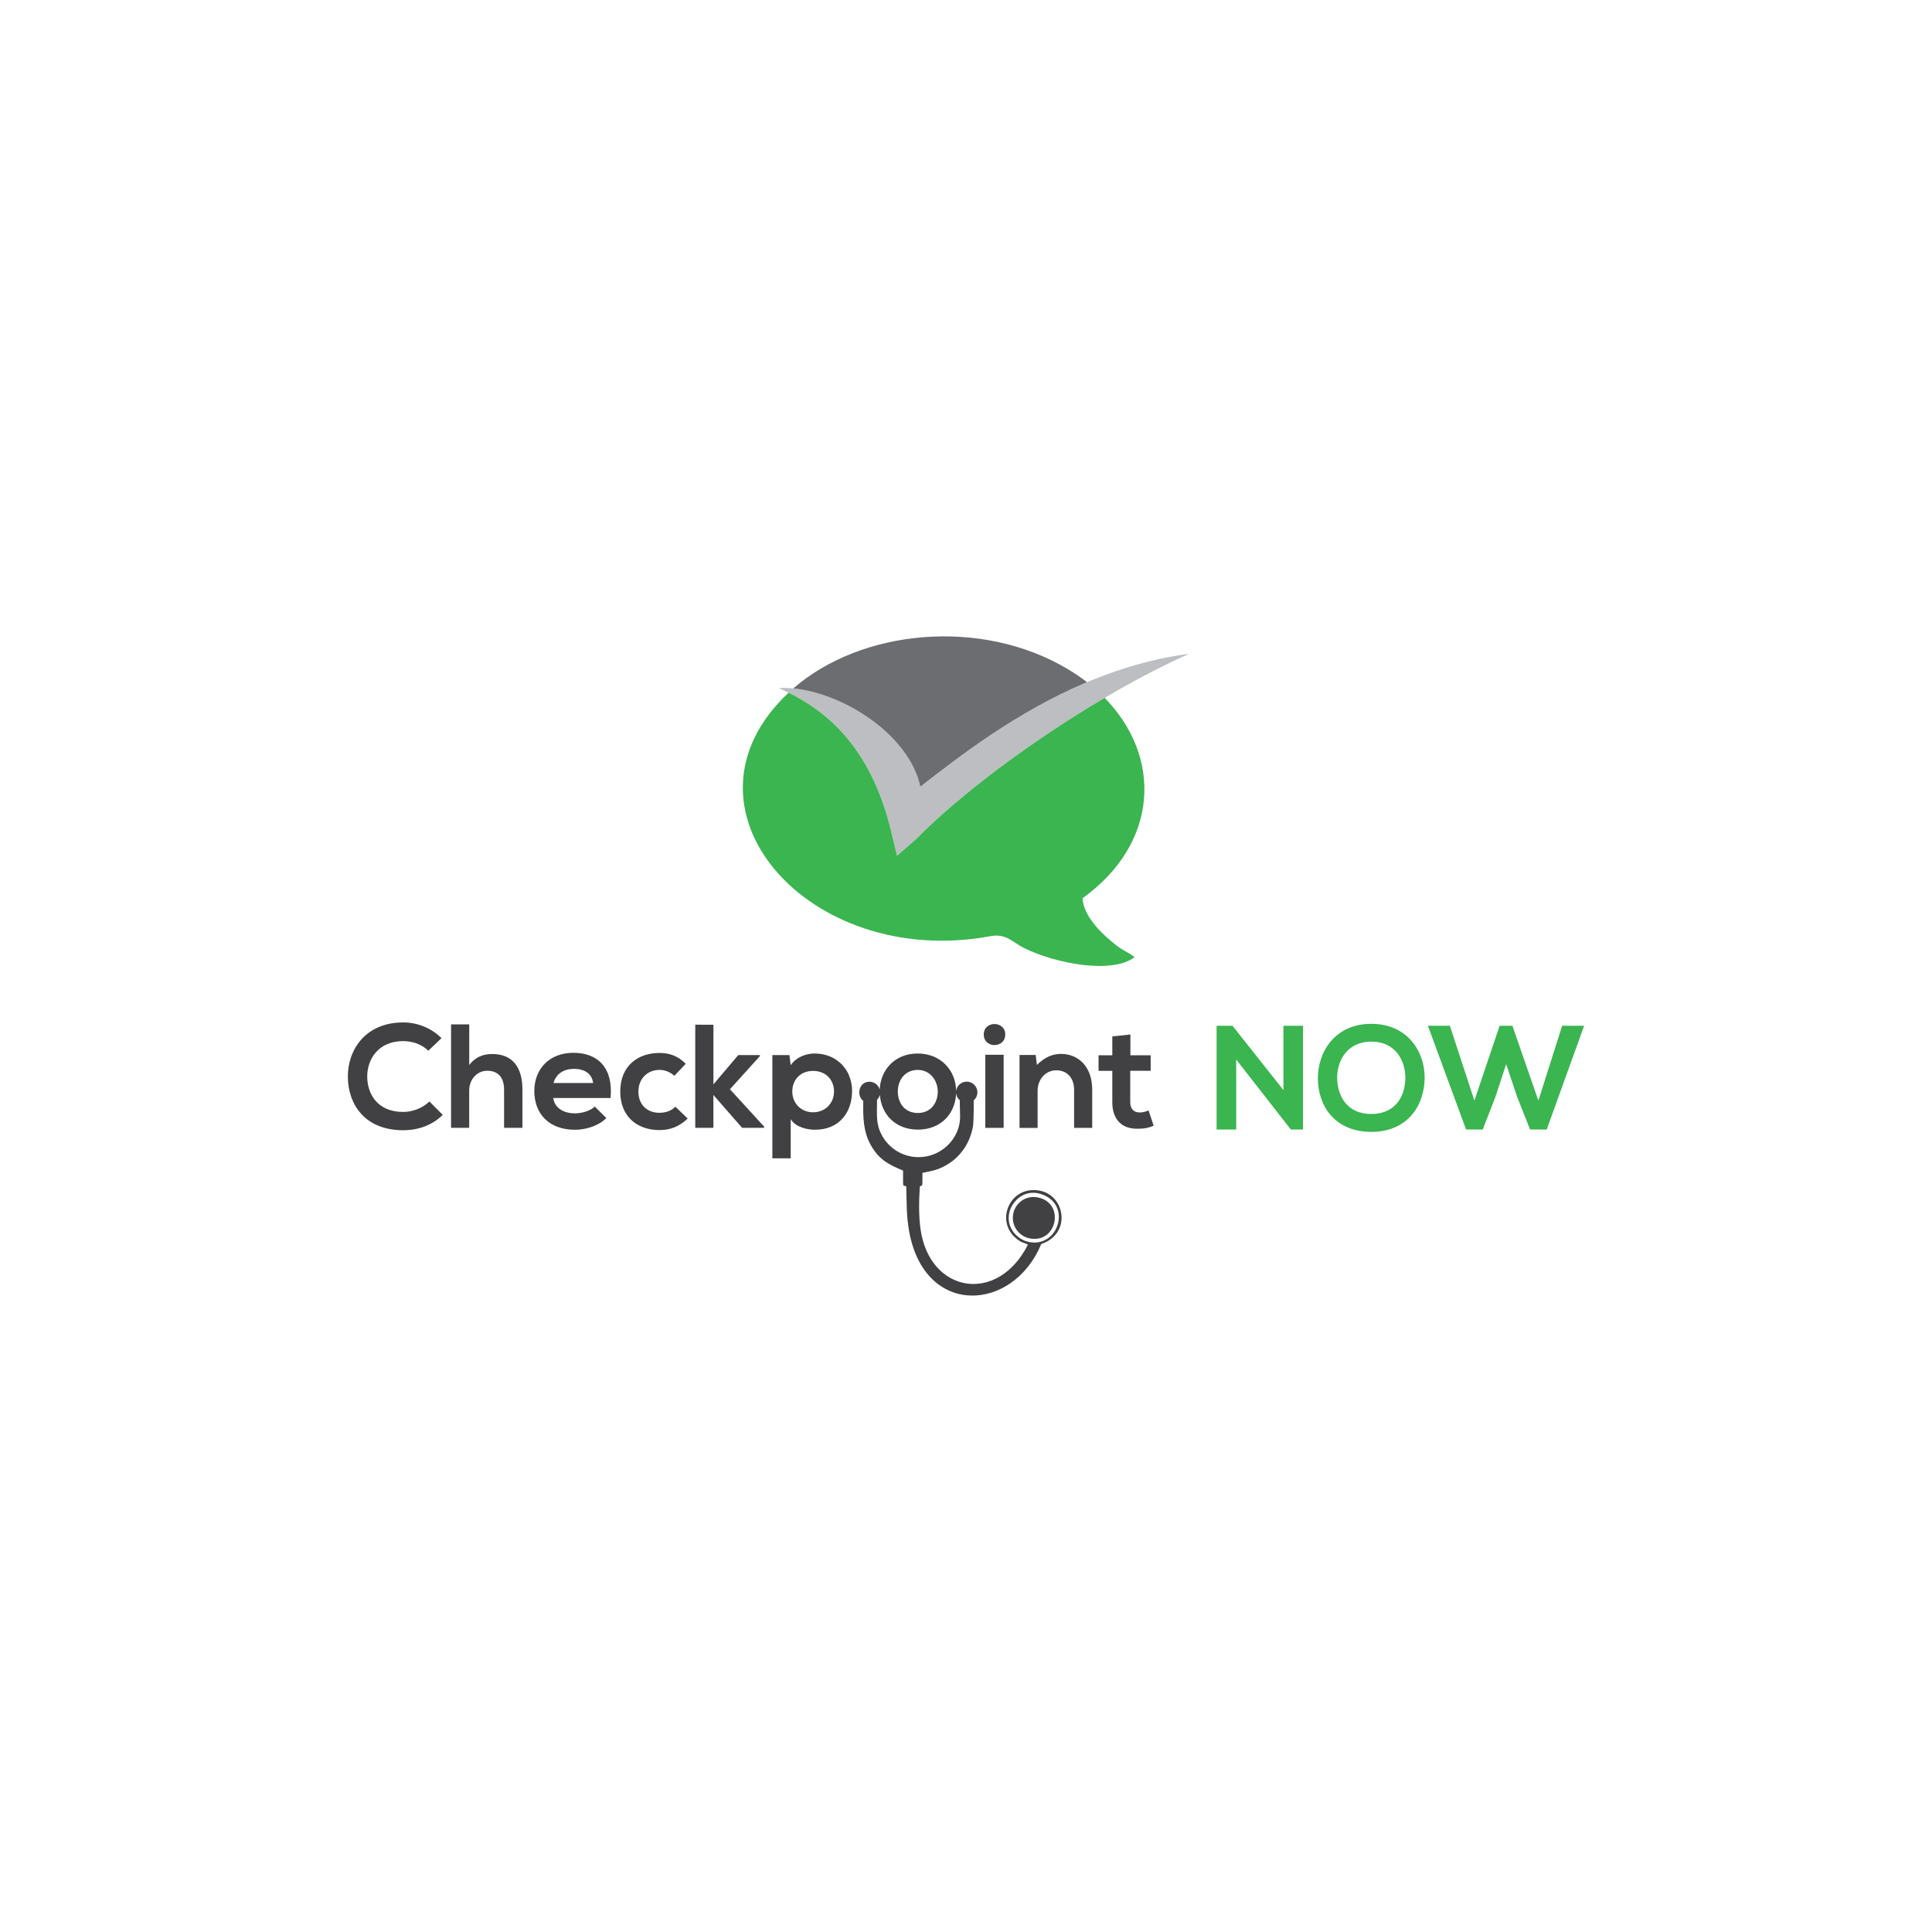
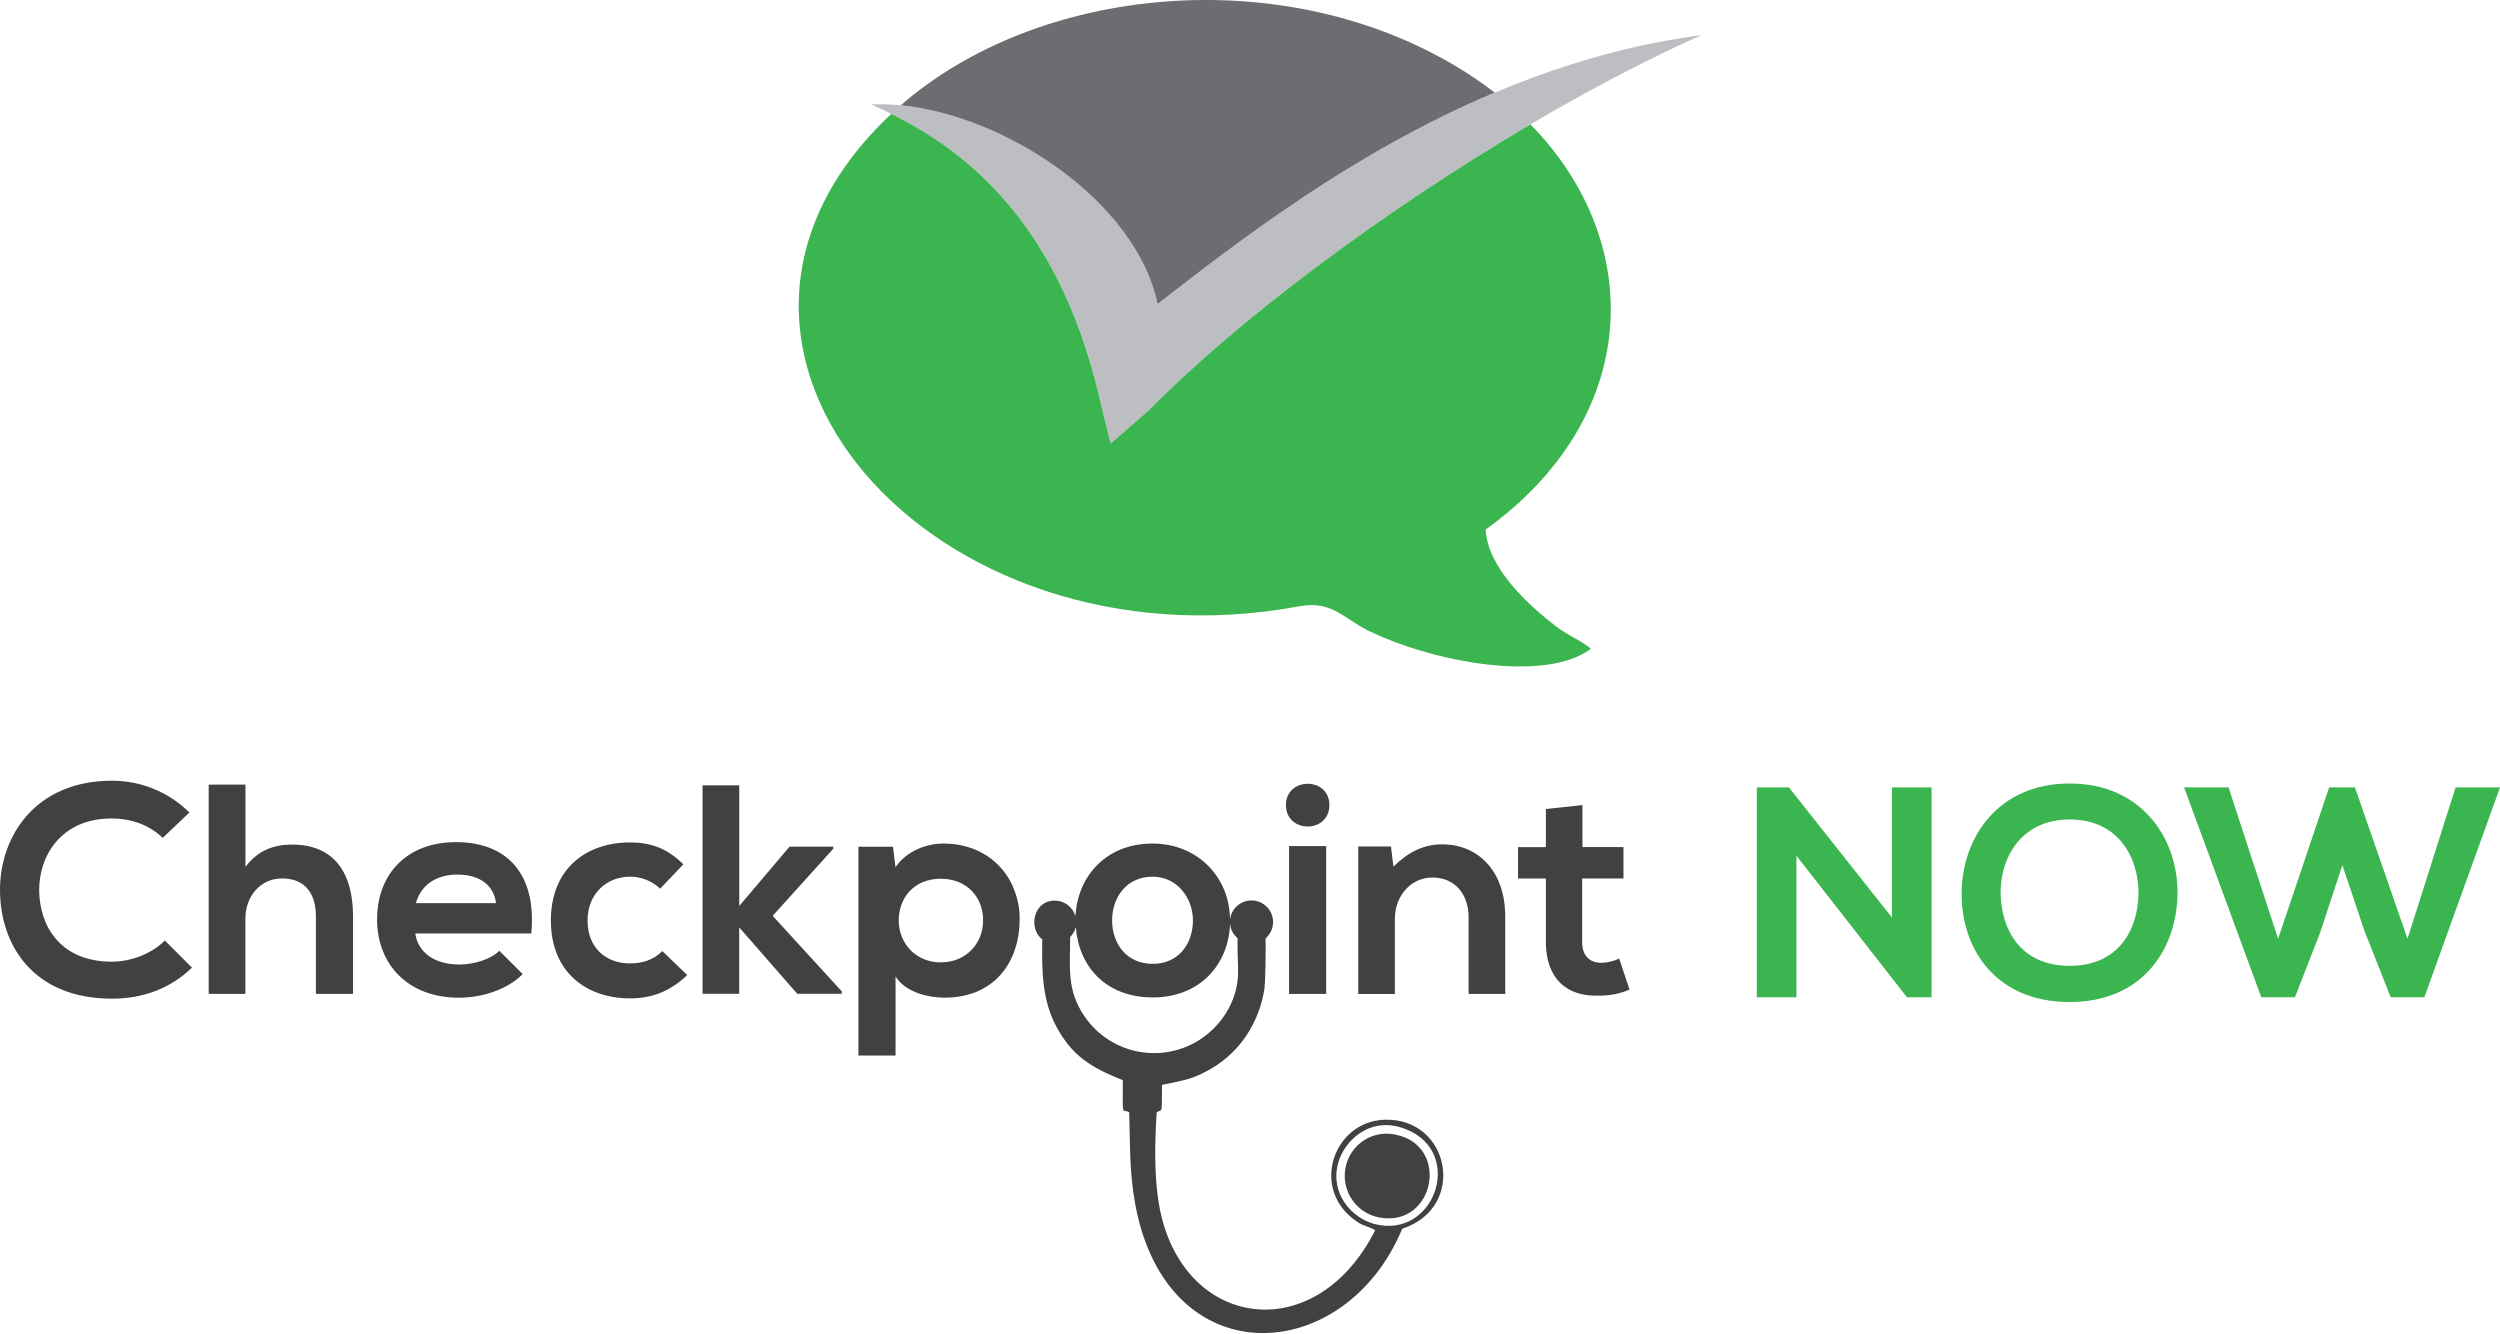
- <svg xmlns="http://www.w3.org/2000/svg" id="Layer_1" data-name="Layer 1" viewBox="0 0 2000 2000">
+ <svg xmlns="http://www.w3.org/2000/svg" id="Layer_1" data-name="Layer 1" viewBox="0 0 1279.79 682.44">
  <defs>
-     <style>.cls-1{fill:#414143;}.cls-1,.cls-4,.cls-5{fill-rule:evenodd;}.cls-2,.cls-5{fill:#3ab550;}.cls-3{fill:#bcbec1;}.cls-4{fill:#6c6d70;}</style>
+     <style>
+       .cls-1 {
+         fill: #bcbec1;
+       }
+ 
+       .cls-2, .cls-3, .cls-4 {
+         fill-rule: evenodd;
+       }
+ 
+       .cls-2, .cls-5 {
+         fill: #3ab550;
+       }
+ 
+       .cls-3 {
+         fill: #6c6d70;
+       }
+ 
+       .cls-4 {
+         fill: #414143;
+       }
+     </style>
  </defs>
-   <path class="cls-1" d="M466.93,1060.41h0v107.12h18.78v-38.47c0-11.38,7.66-20.61,18.8-20.61,10,0,17.3,5.79,17.3,19.51v39.57h19V1127.8c0-22.21-9.66-36.68-31.17-36.68-8.76,0-17.15,2.54-23.89,11.38v-42.09ZM573,1121.11h0c2.73-9.75,10.92-14.63,21.15-14.63,10.92,0,18.58,4.88,19.88,14.63Zm59.06,15.53h0c2.91-31.05-13-46.78-38.48-46.78-24.77,0-40.46,16.62-40.46,39.55,0,24,15.68,40.11,41.94,40.11,11.49,0,24.61-4,32.62-12.11l-12-11.93c-4.36,4.53-13.49,7.05-20.41,7.05-13.3,0-21.31-6.67-22.59-15.89Zm67.08,9h0c-4.56,4.69-10.57,6.32-16.58,6.32-11.86,0-21.69-7.58-21.69-22,0-13.21,9.29-22.4,21.86-22.4a22.35,22.35,0,0,1,15.32,6.14l11.86-12.48c-8.21-8.13-16.6-11.2-27.34-11.2-22.06,0-40.48,13.19-40.48,39.93s18.42,39.9,40.48,39.9c11.1,0,20.41-3.43,29.34-11.93Zm20.6-84.87h0v106.74h18.76v-34l29.72,34H791v-1.26l-35.36-38.65,31-34.32v-1.08H764.26l-25.73,30.34v-61.76Zm121.94,90.66h0c-12.77,0-21.51-9.75-21.51-21.48s8-21.34,21.51-21.34c13.67,0,21.69,9.57,21.69,21.34s-8.76,21.48-21.69,21.48Zm2,18.07c-8,0-19.84-2.52-25.14-10.85v40.46h-19V1092.21h17.68l1.28,10.49c5.83-8.49,16.05-12.11,24.61-12.11,17,0,29.92,9,35.73,22.47l-.09,0a39.58,39.58,0,0,1,3.32,15.93c.07,22.56-13.16,40.5-38.42,40.5Zm-399.19-29.26c-7.09,7.05-17.66,10.83-27.16,10.83-26.61,0-37-18.6-37.18-36.32s11.1-37,37.18-37c9.49,0,19,3.09,26.06,9.94l13.67-13a56.17,56.17,0,0,0-39.73-16.26c-39,0-57.43,28.37-57.24,56.34S377.25,1170,417.36,1170c15.68,0,29.9-5.06,41-15.89Zm505.69-32.68h0c12.59,0,20.6,11,20.6,22.4s-6.91,22.21-20.6,22.21c-13.85,0-20.78-10.67-20.78-22.21s7.11-22.4,20.78-22.4Zm126.63,128.24h0c34.26,10.1,18.6,58-13.3,49.49-11.49-3.09-22.63-15.55-18.43-31.05,3.28-11.76,15.87-23.13,31.74-18.43Zm-2.38,3.8h0c28.25,5.57,20.06,47.66-8.21,42.43a21.7,21.7,0,0,1-17.3-25.67,21.41,21.41,0,0,1,25.51-16.77ZM910.83,1133.39h0a11.9,11.9,0,0,1-2.91,5.08c0,16.06-1.83,26.71,7.11,40.26a43.1,43.1,0,0,0,35.55,19.14c23.51.18,41.74-18.41,43.21-38.84.35-5.06-.38-13.37-.18-20a10.59,10.59,0,0,1-3.83-7.42c-.73,21-15.5,37.76-39.56,37.76-23.33,0-37.91-15.89-39.38-35.95Zm44.1,80.74h0c-.16,16.42.38,11.91-2.71,14.08-1,15.31-1.19,30.18.62,43.53,8.94,66.84,79.78,79.1,111.22,16.79-2-1.44-6-2.14-8.74-4-25.16-16.26-12.94-51.84,13.67-52.55,33.18-1.08,42.47,44.79,8.92,55.81-29.24,70.48-120.26,76-136.66-12.48-3.1-17.15-2.55-29.45-3.1-47.13-3.81-2.36-3.28,4-3.28-16.44-16.75-6.69-25.87-12.64-33.72-26.91-7.48-13.55-7.84-28.37-7.48-45.14-7.2-5.44-4.86-19.89,6.39-19.89a11,11,0,0,1,10.57,8c1.08-20.61,15.85-37.21,39.38-37.21,24,0,39.73,17.7,39.73,39a11.06,11.06,0,1,1,18.21,9.57c.18,8.86-.16,22-.53,25.48-2.57,17.15-12.22,32.33-27,41-9.11,5.41-13.85,6.14-25.52,8.49Zm63.45-143.23h0c0,14.63,22.24,14.63,22.24,0,0-14.45-22.24-14.45-22.24,0Zm20.6,21h0v75.68h-19v-75.68Zm91.67,75.68h0V1128c0-23.66-14.2-37-32.25-37-9.49,0-17.13,3.8-25,11.38l-1.26-10.28H1055.4v75.5h18.74v-38.47c0-11.38,7.86-21.14,19.33-21.14,12,0,18.42,8.68,18.42,20.22v39.38Zm20.8-94.66h0v19.51h-14.24v16.08h14.24V1141c0,18.78,10.76,28.15,27.32,27.44a38.07,38.07,0,0,0,15.5-3.07l-5.28-15.89a22.67,22.67,0,0,1-9.13,2.16c-5.83,0-9.84-3.43-9.84-10.63v-32.53h21.15v-16.08h-21v-21.48Z" />
-   <path class="cls-2" d="M1328.6,1128.45l-52.73-66.6h-16.45v107.43h20.3v-72.45l56.56,72.45h12.61V1061.85H1328.6Zm91-68.59c-37.2,0-55.34,28.35-55.34,56.56s17.52,55.31,55.34,55.31,54.88-27.73,55.19-55.48c.31-28-18.14-56.39-55.19-56.39Zm0,18.4c25.38,0,35.51,20.22,35.2,38.31-.29,17.63-9.82,36.63-35.2,36.63s-34.89-18.85-35.35-36.48c-.48-18.08,10-38.45,35.35-38.45Zm220.28-16.4h-22.74l-24.61,77.49-26.9-77.49h-13.21l-26.13,77.49-25.38-77.49h-22.74l39.51,107.43h17.21l13.06-33.47,11.23-34.21,11.38,33.9,13.38,33.78h17.21Z" />
-   <path class="cls-3" d="M806.08,712.22c55.79-2.67,134.53,44.7,146.64,102.21,59-45.76,156-121.48,278.31-137.66-99.5,44.46-220.12,128.09-282.71,192L928.6,885.87l-6.12-25.32C899,762.43,843.91,729.19,806.08,712.22Z" />
-   <path class="cls-4" d="M821.23,712.66c69.87-61,194.54-73.95,285-19.49a199.92,199.92,0,0,1,19,13c-72.89,30.71-131.78,76.61-172.53,108.23C941.67,762,875.17,718,821.23,712.66Z" />
-   <path class="cls-5" d="M1120.61,929.83c1,19.55,21.71,38.56,35.77,49.39,7,5.35,11.93,6.63,18.16,11.65-23.51,17.68-81.37,6.81-114.32-9.43-12.33-6.06-18.27-15.4-35.05-12.29-188.68,34.91-335.43-133.33-208.8-252.09C853.31,735.51,901,771,922.48,860.55l6.12,25.32,19.72-17.15c44.93-45.83,119.78-101.86,195.24-146.28,59.68,61,56.36,150.38-22.94,207.41Z" />
+   <path class="cls-4" d="M106.84,401.64h0v107.12h18.78v-38.47c0-11.38,7.66-20.61,18.8-20.61,10,0,17.3,5.79,17.3,19.51v39.57h19v-39.73c0-22.21-9.66-36.68-31.17-36.68-8.76,0-17.15,2.54-23.89,11.38v-42.09h-18.82ZM212.91,462.34h0c2.73-9.75,10.92-14.63,21.15-14.63,10.92,0,18.58,4.88,19.88,14.63h-41.03ZM271.97,477.87h0c2.91-31.05-13-46.78-38.48-46.78s-40.46,16.62-40.46,39.55,15.68,40.11,41.94,40.11c11.49,0,24.61-4,32.62-12.11l-12-11.93c-4.36,4.53-13.49,7.05-20.41,7.05-13.3,0-21.31-6.67-22.59-15.89h59.38ZM339.05,486.87h0c-4.56,4.69-10.57,6.32-16.58,6.32-11.86,0-21.69-7.58-21.69-22,0-13.21,9.29-22.4,21.86-22.4,5.7.02,11.18,2.21,15.32,6.14l11.86-12.48c-8.21-8.13-16.6-11.2-27.34-11.2-22.06,0-40.48,13.19-40.48,39.93s18.42,39.9,40.48,39.9c11.1,0,20.41-3.43,29.34-11.93l-12.77-12.28ZM359.65,402h0v106.74h18.76v-34l29.72,34h22.78v-1.26l-35.36-38.65,31-34.32v-1.08h-22.38l-25.73,30.34v-61.76h-18.79ZM481.59,492.66h0c-12.77,0-21.51-9.75-21.51-21.48s8-21.34,21.51-21.34,21.69,9.57,21.69,21.34-8.76,21.48-21.69,21.48ZM483.59,510.73c-8,0-19.84-2.52-25.14-10.85v40.46h-19v-106.9h17.68l1.28,10.49c5.83-8.49,16.05-12.11,24.61-12.11,17,0,29.92,9,35.73,22.47h-.09c2.2,5.02,3.33,10.45,3.32,15.93.07,22.56-13.16,40.5-38.42,40.5h.03ZM84.4,481.47c-7.09,7.05-17.66,10.83-27.16,10.83-26.61,0-37-18.6-37.18-36.32s11.1-37,37.18-37c9.49,0,19,3.09,26.06,9.94l13.67-13c-10.57-10.47-24.86-16.31-39.73-16.26C18.24,399.66-.19,428.03,0,456s17.16,55.23,57.27,55.23c15.68,0,29.9-5.06,41-15.89l-13.87-13.87ZM590.09,448.79h0c12.59,0,20.6,11,20.6,22.4s-6.91,22.21-20.6,22.21-20.78-10.67-20.78-22.21,7.11-22.4,20.78-22.4ZM716.72,577.03h0c34.26,10.1,18.6,58-13.3,49.49-11.49-3.09-22.63-15.55-18.43-31.05,3.28-11.76,15.87-23.13,31.74-18.43h0ZM714.34,580.83h0c28.25,5.57,20.06,47.66-8.21,42.43-11.78-2.19-19.56-13.51-17.37-25.3.02-.12.05-.25.07-.37,2.3-11.6,13.56-19.14,25.16-16.84.12.02.23.05.35.07h0ZM550.74,474.62h0c-.53,1.91-1.53,3.66-2.91,5.08,0,16.06-1.83,26.71,7.11,40.26,7.94,11.88,21.26,19.05,35.55,19.14,23.51.18,41.74-18.41,43.21-38.84.35-5.06-.38-13.37-.18-20-2.24-1.84-3.62-4.53-3.83-7.42-.73,21-15.5,37.76-39.56,37.76s-37.91-15.89-39.38-35.95v-.03ZM594.84,555.36h0c-.16,16.42.38,11.91-2.71,14.08-1,15.31-1.19,30.18.62,43.53,8.94,66.84,79.78,79.1,111.22,16.79-2-1.44-6-2.14-8.74-4-25.16-16.26-12.94-51.84,13.67-52.55,33.18-1.08,42.47,44.79,8.92,55.81-29.24,70.48-120.26,76-136.66-12.48-3.1-17.15-2.55-29.45-3.1-47.13-3.81-2.36-3.28,4-3.28-16.44-16.75-6.69-25.87-12.64-33.72-26.91-7.48-13.55-7.84-28.37-7.48-45.14-7.2-5.44-4.86-19.89,6.39-19.89,4.91,0,9.23,3.27,10.57,8,1.08-20.61,15.85-37.21,39.38-37.21s39.73,17.7,39.73,39c.66-6.07,6.11-10.46,12.18-9.81,6.07.66,10.47,6.11,9.81,12.18-.3,2.79-1.65,5.37-3.78,7.2.18,8.86-.16,22-.53,25.48-2.57,17.15-12.22,32.33-27,41-9.11,5.41-13.85,6.14-25.52,8.49h.03ZM658.29,412.13h0c0,14.63,22.24,14.63,22.24,0s-22.24-14.45-22.24,0ZM678.89,433.13h0v75.68h-19v-75.68h19ZM770.56,508.81h0v-39.58c0-23.66-14.2-37-32.25-37-9.49,0-17.13,3.8-25,11.38l-1.26-10.28h-16.74v75.5h18.74v-38.47c0-11.38,7.86-21.14,19.33-21.14s18.42,8.68,18.42,20.22v39.38h18.76ZM791.36,414.15h0v19.51h-14.24v16.08h14.24v32.49c0,18.78,10.76,28.15,27.32,27.44,5.32.07,10.6-.97,15.5-3.07l-5.28-15.89c-2.86,1.35-5.97,2.08-9.13,2.16-5.83,0-9.84-3.43-9.84-10.63v-32.53h21.15v-16.08h-21v-21.48l-18.72,2Z" />
+   <path class="cls-5" d="M968.51,469.68l-52.73-66.6h-16.45v107.43h20.3v-72.45l56.56,72.45h12.61v-107.43h-20.29v66.6ZM1059.51,401.09c-37.2,0-55.34,28.35-55.34,56.56s17.52,55.31,55.34,55.31,54.88-27.73,55.19-55.48c.31-28-18.14-56.39-55.19-56.39h0ZM1059.51,419.49c25.38,0,35.51,20.22,35.2,38.31-.29,17.63-9.82,36.63-35.2,36.63s-34.89-18.85-35.35-36.48c-.48-18.08,10-38.45,35.35-38.45h0ZM1279.79,403.09h-22.74l-24.61,77.49-26.9-77.49h-13.21l-26.13,77.49-25.38-77.49h-22.74l39.51,107.43h17.21l13.06-33.47,11.23-34.21,11.38,33.9,13.38,33.78h17.21l38.73-107.43Z" />
+   <path class="cls-1" d="M445.99,53.45c55.79-2.67,134.53,44.7,146.64,102.21,59-45.76,156-121.48,278.31-137.66-99.5,44.46-220.12,128.09-282.71,192l-19.72,17.1-6.12-25.32c-23.48-98.12-78.57-131.36-116.4-148.33Z" />
+   <path class="cls-3" d="M461.14,53.89c69.87-61,194.54-73.95,285-19.49,6.58,3.96,12.92,8.31,19,13-72.89,30.71-131.78,76.61-172.53,108.23-11.03-52.4-77.53-96.4-131.47-101.74Z" />
+   <path class="cls-2" d="M760.52,271.06c1,19.55,21.71,38.56,35.77,49.39,7,5.35,11.93,6.63,18.16,11.65-23.51,17.68-81.37,6.81-114.32-9.43-12.33-6.06-18.27-15.4-35.05-12.29-188.68,34.91-335.43-133.33-208.8-252.09,36.94,18.45,84.63,53.94,106.11,143.49l6.12,25.32,19.72-17.15c44.93-45.83,119.78-101.86,195.24-146.28,59.68,61,56.36,150.38-22.94,207.41v-.02Z" />
</svg>
